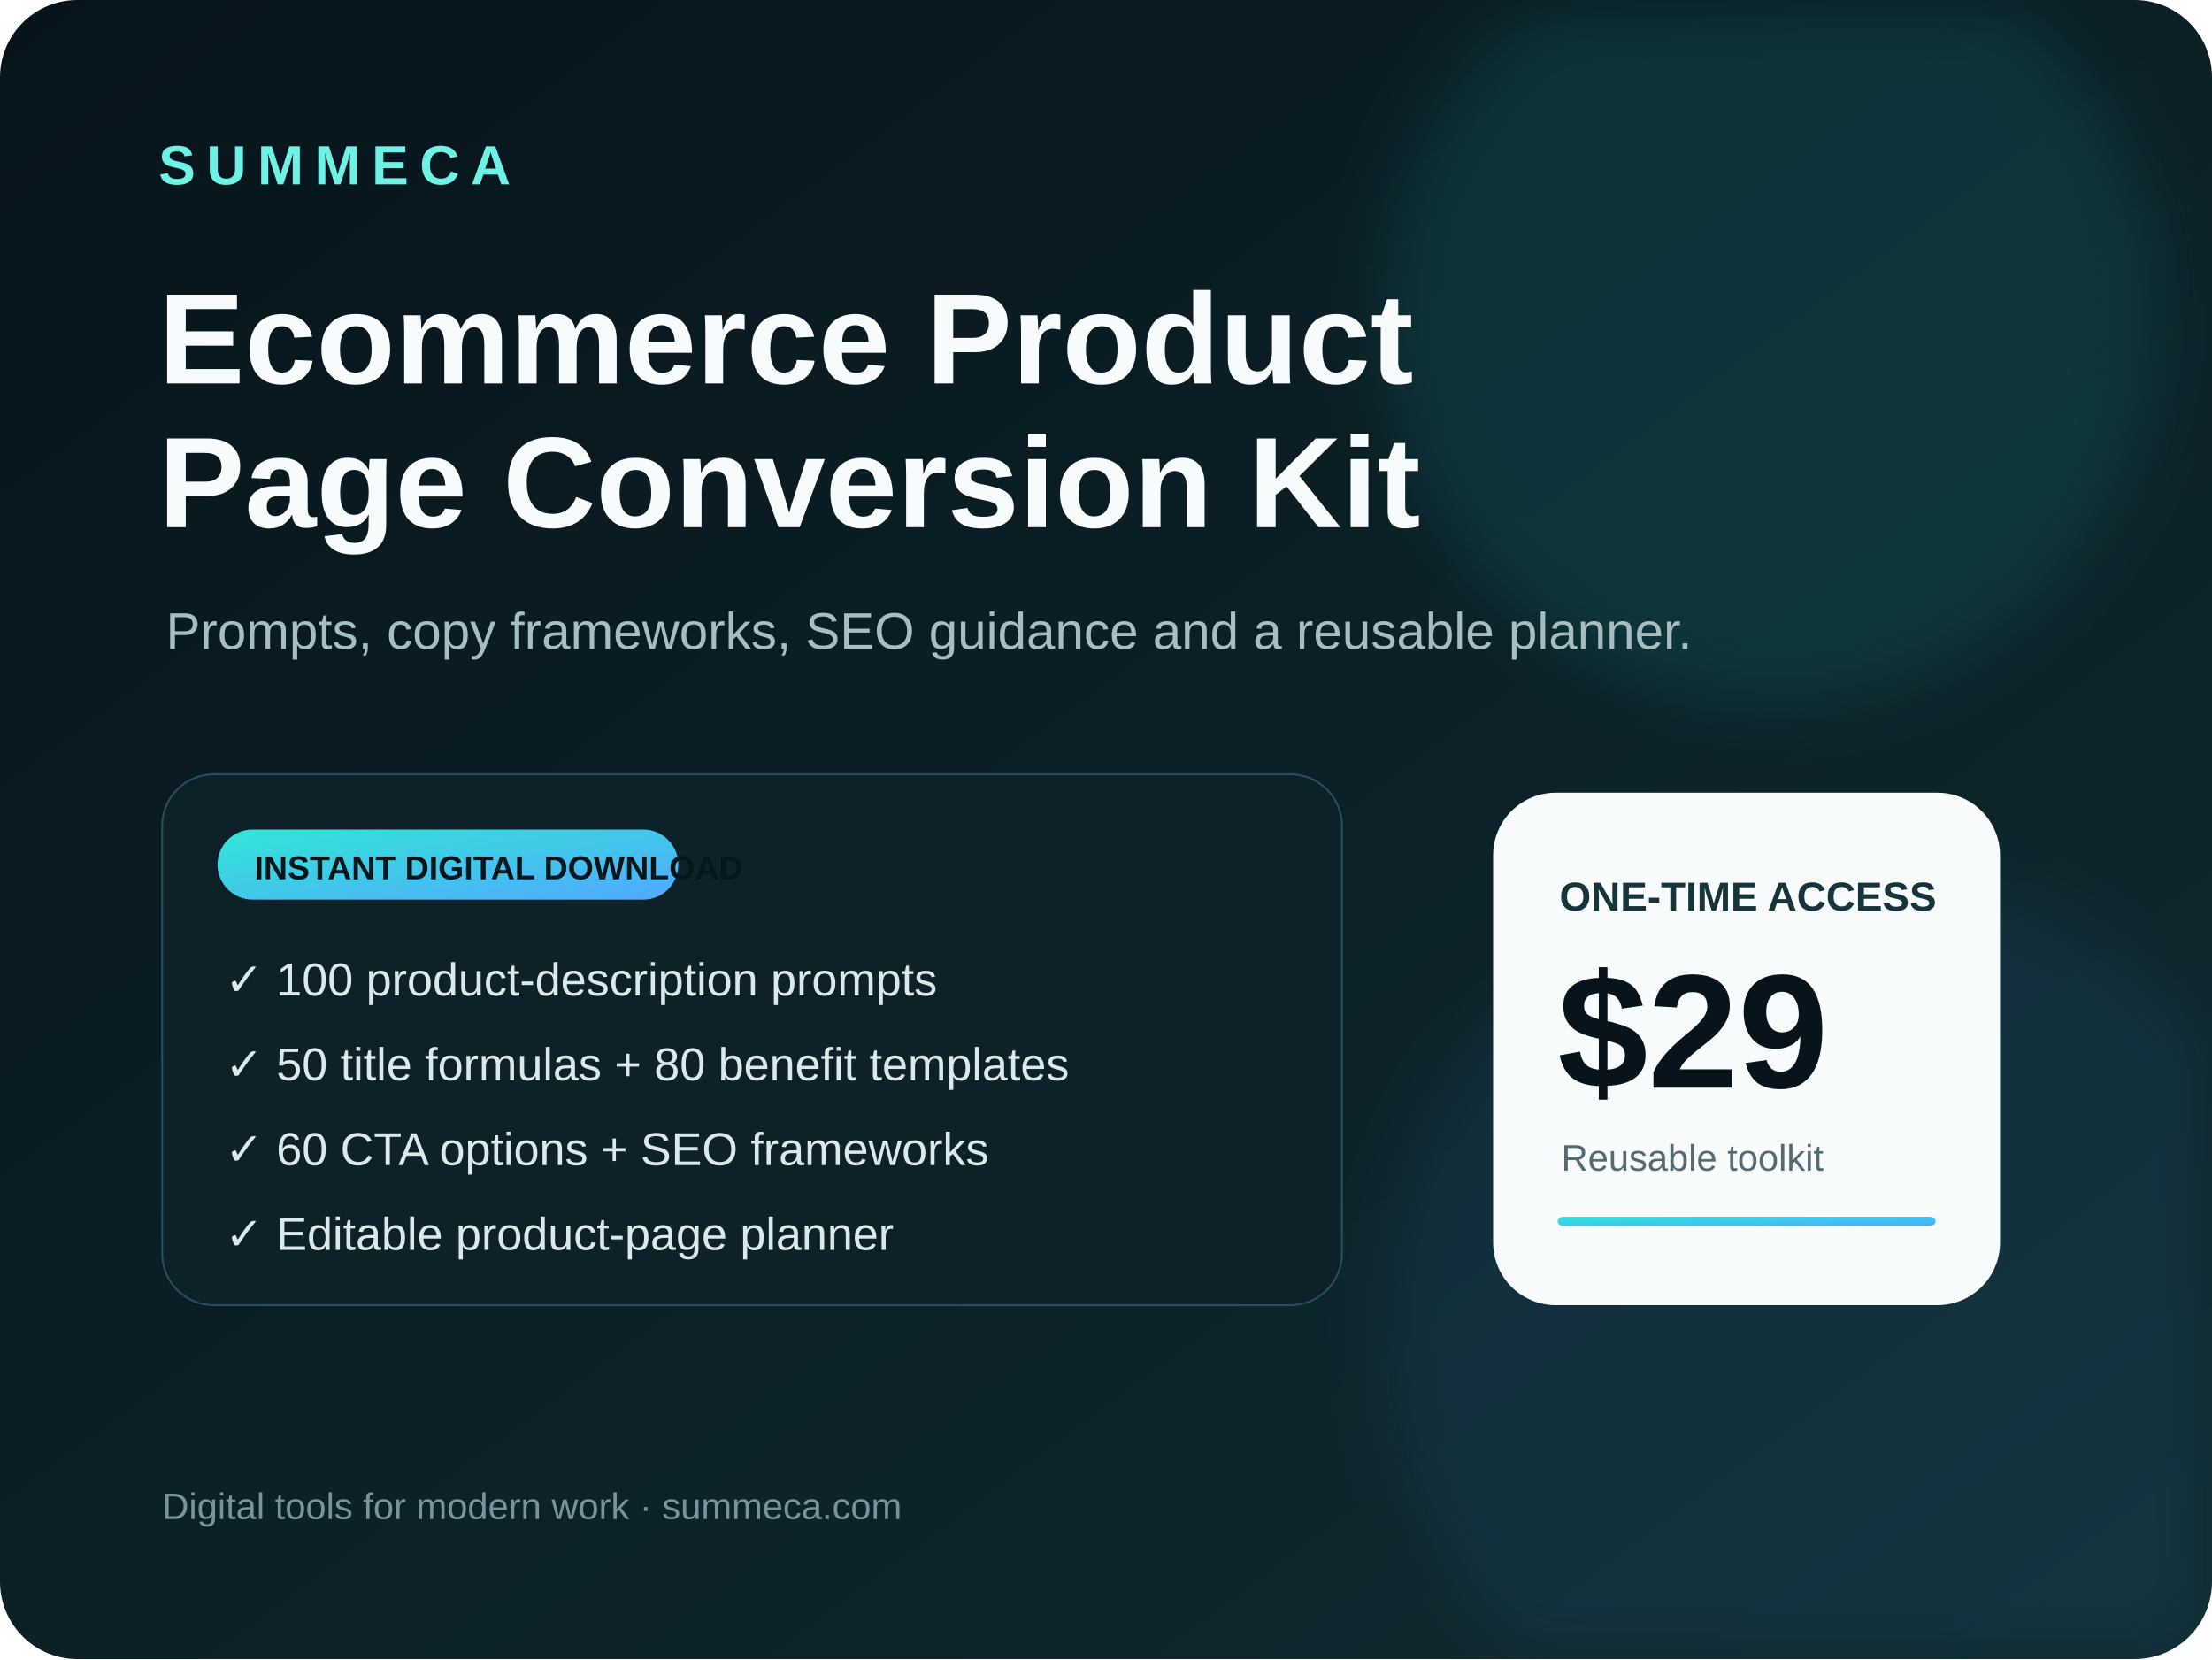
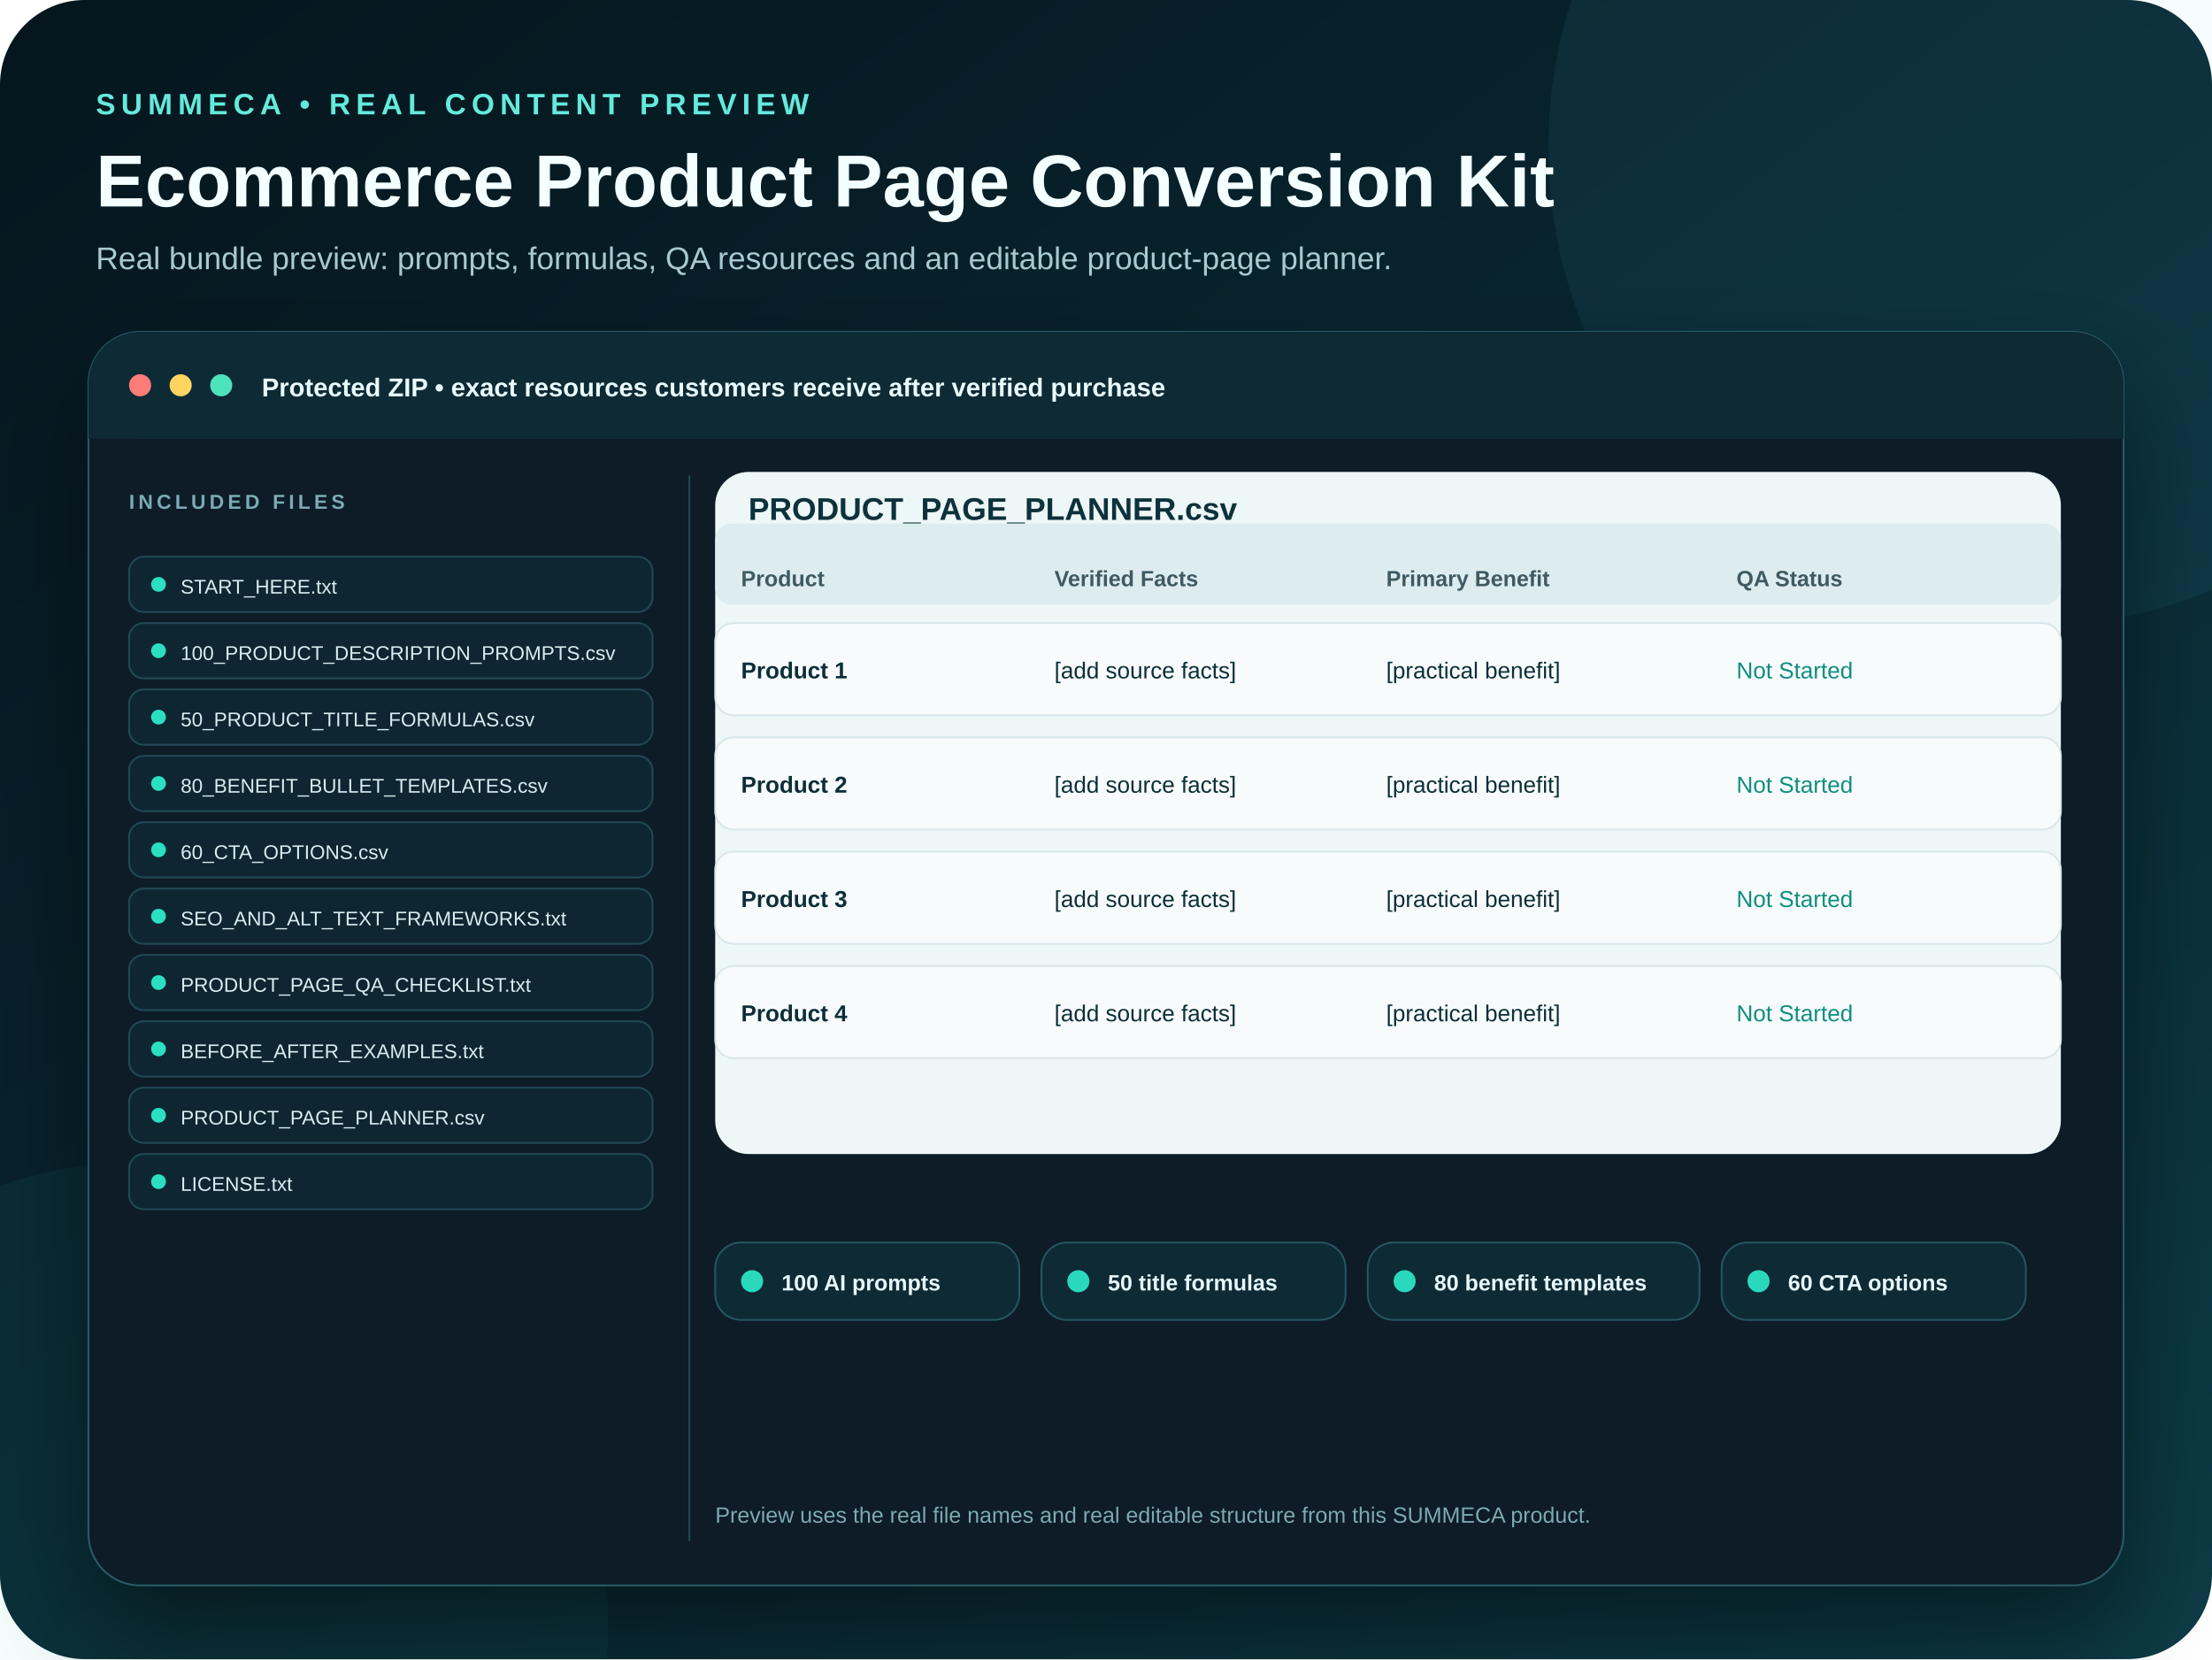
<svg xmlns="http://www.w3.org/2000/svg" width="1200" height="900" viewBox="0 0 1200 900" role="img" aria-labelledby="title desc">
  <defs>
    <linearGradient id="bg" x1="0" y1="0" x2="1" y2="1">
-       <stop stop-color="#07141c" />
-       <stop offset="1" stop-color="#102b31" />
+       <stop stop-color="#05151d" />
+       <stop offset=".58" stop-color="#092934" />
+       <stop offset="1" stop-color="#0c3b45" />
    </linearGradient>
-     <linearGradient id="accent" x1="0" y1="0" x2="1" y2="1">
-       <stop stop-color="#32e6d5" />
-       <stop offset="1" stop-color="#50a9ff" />
+     <linearGradient id="accent" x1="0" y1="0" x2="1" y2="0">
+       <stop stop-color="#24dfc1" />
+       <stop offset="1" stop-color="#55d8ff" />
    </linearGradient>
-     <filter id="glow">
-       <feGaussianBlur stdDeviation="18" />
+     <filter id="shadow" x="-20%" y="-20%" width="140%" height="150%">
+       <feDropShadow dx="0" dy="26" stdDeviation="26" flood-color="#01070a" flood-opacity=".45" />
    </filter>
  </defs>
-   <rect width="1200" height="900" rx="42" fill="url(#bg)" />
-   <circle cx="960" cy="170" r="210" fill="#19d7c8" opacity=".12" filter="url(#glow)" />
-   <circle cx="1000" cy="720" r="250" fill="#4aa8ff" opacity=".08" filter="url(#glow)" />
-   <text x="86" y="100" font-family="Arial, Helvetica, sans-serif" font-size="30" font-weight="700" fill="#6df2e5" letter-spacing="6">SUMMECA</text>
-   <text x="86" y="208" font-family="Arial, Helvetica, sans-serif" font-size="70" font-weight="800" fill="#f7fbfc">Ecommerce Product</text>
-   <text x="86" y="286" font-family="Arial, Helvetica, sans-serif" font-size="70" font-weight="800" fill="#f7fbfc">Page Conversion Kit</text>
-   <text x="90" y="352" font-family="Arial, Helvetica, sans-serif" font-size="28" fill="#a7bdc2">Prompts, copy frameworks, SEO guidance and a reusable planner.</text>
-   <g transform="translate(88 420)">
-     <rect width="640" height="288" rx="28" fill="#0e2028" stroke="#27505a" />
-     <rect x="30" y="30" width="250" height="38" rx="19" fill="url(#accent)" />
-     <text x="50" y="57" font-family="Arial, Helvetica, sans-serif" font-size="18" font-weight="700" fill="#06171b">INSTANT DIGITAL DOWNLOAD</text>
-     <g font-family="Arial, Helvetica, sans-serif" font-size="25" fill="#d9e9ec">
-       <text x="34" y="120">✓ 100 product-description prompts</text>
-       <text x="34" y="166">✓ 50 title formulas + 80 benefit templates</text>
-       <text x="34" y="212">✓ 60 CTA options + SEO frameworks</text>
-       <text x="34" y="258">✓ Editable product-page planner</text>
+   <rect width="1200" height="900" rx="46" fill="url(#bg)" />
+   <circle cx="1100" cy="80" r="260" fill="#55d8ff" opacity=".06" />
+   <circle cx="80" cy="880" r="250" fill="#24dfc1" opacity=".055" />
+   <text x="52" y="62" font-family="Arial,Helvetica,sans-serif" font-size="16" font-weight="800" fill="#64eadb" letter-spacing="3">SUMMECA • REAL CONTENT PREVIEW</text>
+   <text x="52" y="112" font-family="Arial,Helvetica,sans-serif" font-size="40" font-weight="800" fill="#f4ffff">Ecommerce Product Page Conversion Kit</text>
+   <text x="52" y="146" font-family="Arial,Helvetica,sans-serif" font-size="17" fill="#a9c9d0">Real bundle preview: prompts, formulas, QA resources and an editable product-page planner.</text>
+   <g transform="translate(48 180)" filter="url(#shadow)">
+     <rect width="1104" height="680" rx="28" fill="#071d25" stroke="#2a5965" />
+     <rect width="1104" height="58" rx="28" fill="#0b2a34" />
+     <rect y="29" width="1104" height="29" fill="#0b2a34" />
+     <circle cx="28" cy="29" r="6" fill="#ff7d79" />
+     <circle cx="50" cy="29" r="6" fill="#ffd45f" />
+     <circle cx="72" cy="29" r="6" fill="#4de3bd" />
+     <text x="94" y="35" font-family="Arial,Helvetica,sans-serif" font-size="14" font-weight="700" fill="#e9fbfc">Protected ZIP • exact resources customers receive after verified purchase</text>
+     <line x1="326" y1="78" x2="326" y2="656" stroke="#244854" />
+     <text x="22" y="96" font-family="Arial,Helvetica,sans-serif" font-size="11" font-weight="800" fill="#7daab4" letter-spacing="2">INCLUDED FILES</text>
+     <g font-family="Arial,Helvetica,sans-serif" font-size="10.8" fill="#d8edef">
+       <g transform="translate(0 122)">
+         <rect x="22" width="284" height="30" rx="8" fill="#0d2832" stroke="#244754" />
+         <circle cx="38" cy="15" r="4" fill="#2be0c1" />
+         <text x="50" y="20">START_HERE.txt</text>
+       </g>
+       <g transform="translate(0 158)">
+         <rect x="22" width="284" height="30" rx="8" fill="#0d2832" stroke="#244754" />
+         <circle cx="38" cy="15" r="4" fill="#2be0c1" />
+         <text x="50" y="20">100_PRODUCT_DESCRIPTION_PROMPTS.csv</text>
+       </g>
+       <g transform="translate(0 194)">
+         <rect x="22" width="284" height="30" rx="8" fill="#0d2832" stroke="#244754" />
+         <circle cx="38" cy="15" r="4" fill="#2be0c1" />
+         <text x="50" y="20">50_PRODUCT_TITLE_FORMULAS.csv</text>
+       </g>
+       <g transform="translate(0 230)">
+         <rect x="22" width="284" height="30" rx="8" fill="#0d2832" stroke="#244754" />
+         <circle cx="38" cy="15" r="4" fill="#2be0c1" />
+         <text x="50" y="20">80_BENEFIT_BULLET_TEMPLATES.csv</text>
+       </g>
+       <g transform="translate(0 266)">
+         <rect x="22" width="284" height="30" rx="8" fill="#0d2832" stroke="#244754" />
+         <circle cx="38" cy="15" r="4" fill="#2be0c1" />
+         <text x="50" y="20">60_CTA_OPTIONS.csv</text>
+       </g>
+       <g transform="translate(0 302)">
+         <rect x="22" width="284" height="30" rx="8" fill="#0d2832" stroke="#244754" />
+         <circle cx="38" cy="15" r="4" fill="#2be0c1" />
+         <text x="50" y="20">SEO_AND_ALT_TEXT_FRAMEWORKS.txt</text>
+       </g>
+       <g transform="translate(0 338)">
+         <rect x="22" width="284" height="30" rx="8" fill="#0d2832" stroke="#244754" />
+         <circle cx="38" cy="15" r="4" fill="#2be0c1" />
+         <text x="50" y="20">PRODUCT_PAGE_QA_CHECKLIST.txt</text>
+       </g>
+       <g transform="translate(0 374)">
+         <rect x="22" width="284" height="30" rx="8" fill="#0d2832" stroke="#244754" />
+         <circle cx="38" cy="15" r="4" fill="#2be0c1" />
+         <text x="50" y="20">BEFORE_AFTER_EXAMPLES.txt</text>
+       </g>
+       <g transform="translate(0 410)">
+         <rect x="22" width="284" height="30" rx="8" fill="#0d2832" stroke="#244754" />
+         <circle cx="38" cy="15" r="4" fill="#2be0c1" />
+         <text x="50" y="20">PRODUCT_PAGE_PLANNER.csv</text>
+       </g>
+       <g transform="translate(0 446)">
+         <rect x="22" width="284" height="30" rx="8" fill="#0d2832" stroke="#244754" />
+         <circle cx="38" cy="15" r="4" fill="#2be0c1" />
+         <text x="50" y="20">LICENSE.txt</text>
+       </g>
    </g>
+     <rect x="340" y="76" width="730" height="370" rx="18" fill="#eef7f8" />
+     <text x="358" y="102" font-family="Arial,Helvetica,sans-serif" font-size="17" font-weight="800" fill="#0a313a">PRODUCT_PAGE_PLANNER.csv</text>
+     <rect x="340" y="104" width="730" height="44" rx="9" fill="#ddecef" />
+     <g font-family="Arial,Helvetica,sans-serif">
+       <g font-size="12" font-weight="800" fill="#3f5a62">
+         <text x="354" y="138">Product</text>
+         <text x="524" y="138">Verified Facts</text>
+         <text x="704" y="138">Primary Benefit</text>
+         <text x="894" y="138">QA Status</text>
+       </g>
+       <g font-size="12.5" fill="#0b2f38">
+         <rect x="340" y="158" width="730" height="50" rx="10" fill="#f8fbfc" stroke="#d9e7ea" />
+         <text x="354" y="188" font-weight="700">Product 1</text>
+         <text x="524" y="188">[add source facts]</text>
+         <text x="704" y="188">[practical benefit]</text>
+         <text x="894" y="188" fill="#0f8e80">Not Started</text>
+         <rect x="340" y="220" width="730" height="50" rx="10" fill="#f8fbfc" stroke="#d9e7ea" />
+         <text x="354" y="250" font-weight="700">Product 2</text>
+         <text x="524" y="250">[add source facts]</text>
+         <text x="704" y="250">[practical benefit]</text>
+         <text x="894" y="250" fill="#0f8e80">Not Started</text>
+         <rect x="340" y="282" width="730" height="50" rx="10" fill="#f8fbfc" stroke="#d9e7ea" />
+         <text x="354" y="312" font-weight="700">Product 3</text>
+         <text x="524" y="312">[add source facts]</text>
+         <text x="704" y="312">[practical benefit]</text>
+         <text x="894" y="312" fill="#0f8e80">Not Started</text>
+         <rect x="340" y="344" width="730" height="50" rx="10" fill="#f8fbfc" stroke="#d9e7ea" />
+         <text x="354" y="374" font-weight="700">Product 4</text>
+         <text x="524" y="374">[add source facts]</text>
+         <text x="704" y="374">[practical benefit]</text>
+         <text x="894" y="374" fill="#0f8e80">Not Started</text>
+       </g>
+     </g>
+     <g transform="translate(340 494)" font-family="Arial,Helvetica,sans-serif" font-size="12" font-weight="700" fill="#e6f8fa">
+       <g>
+         <rect width="165" height="42" rx="14" fill="#0e2a34" stroke="#285461" />
+         <circle cx="20" cy="21" r="6" fill="#29d9bd" />
+         <text x="36" y="26">100 AI prompts</text>
+       </g>
+       <g transform="translate(177)">
+         <rect width="165" height="42" rx="14" fill="#0e2a34" stroke="#285461" />
+         <circle cx="20" cy="21" r="6" fill="#29d9bd" />
+         <text x="36" y="26">50 title formulas</text>
+       </g>
+       <g transform="translate(354)">
+         <rect width="180" height="42" rx="14" fill="#0e2a34" stroke="#285461" />
+         <circle cx="20" cy="21" r="6" fill="#29d9bd" />
+         <text x="36" y="26">80 benefit templates</text>
+       </g>
+       <g transform="translate(546)">
+         <rect width="165" height="42" rx="14" fill="#0e2a34" stroke="#285461" />
+         <circle cx="20" cy="21" r="6" fill="#29d9bd" />
+         <text x="36" y="26">60 CTA options</text>
+       </g>
+     </g>
+     <text x="340" y="646" font-family="Arial,Helvetica,sans-serif" font-size="12" fill="#7fa8b2">Preview uses the real file names and real editable structure from this SUMMECA product.</text>
  </g>
-   <g transform="translate(810 430)">
-     <rect width="275" height="278" rx="34" fill="#f7fbfc" />
-     <text x="36" y="64" font-family="Arial, Helvetica, sans-serif" font-size="22" font-weight="700" fill="#18343b">ONE-TIME ACCESS</text>
-     <text x="35" y="160" font-family="Arial, Helvetica, sans-serif" font-size="88" font-weight="800" fill="#07141c">$29</text>
-     <text x="37" y="205" font-family="Arial, Helvetica, sans-serif" font-size="20" fill="#536b71">Reusable toolkit</text>
-     <rect x="35" y="230" width="205" height="5" rx="3" fill="url(#accent)" />
-   </g>
-   <text x="88" y="824" font-family="Arial, Helvetica, sans-serif" font-size="20" fill="#78939a">Digital tools for modern work · summeca.com</text>
</svg>
